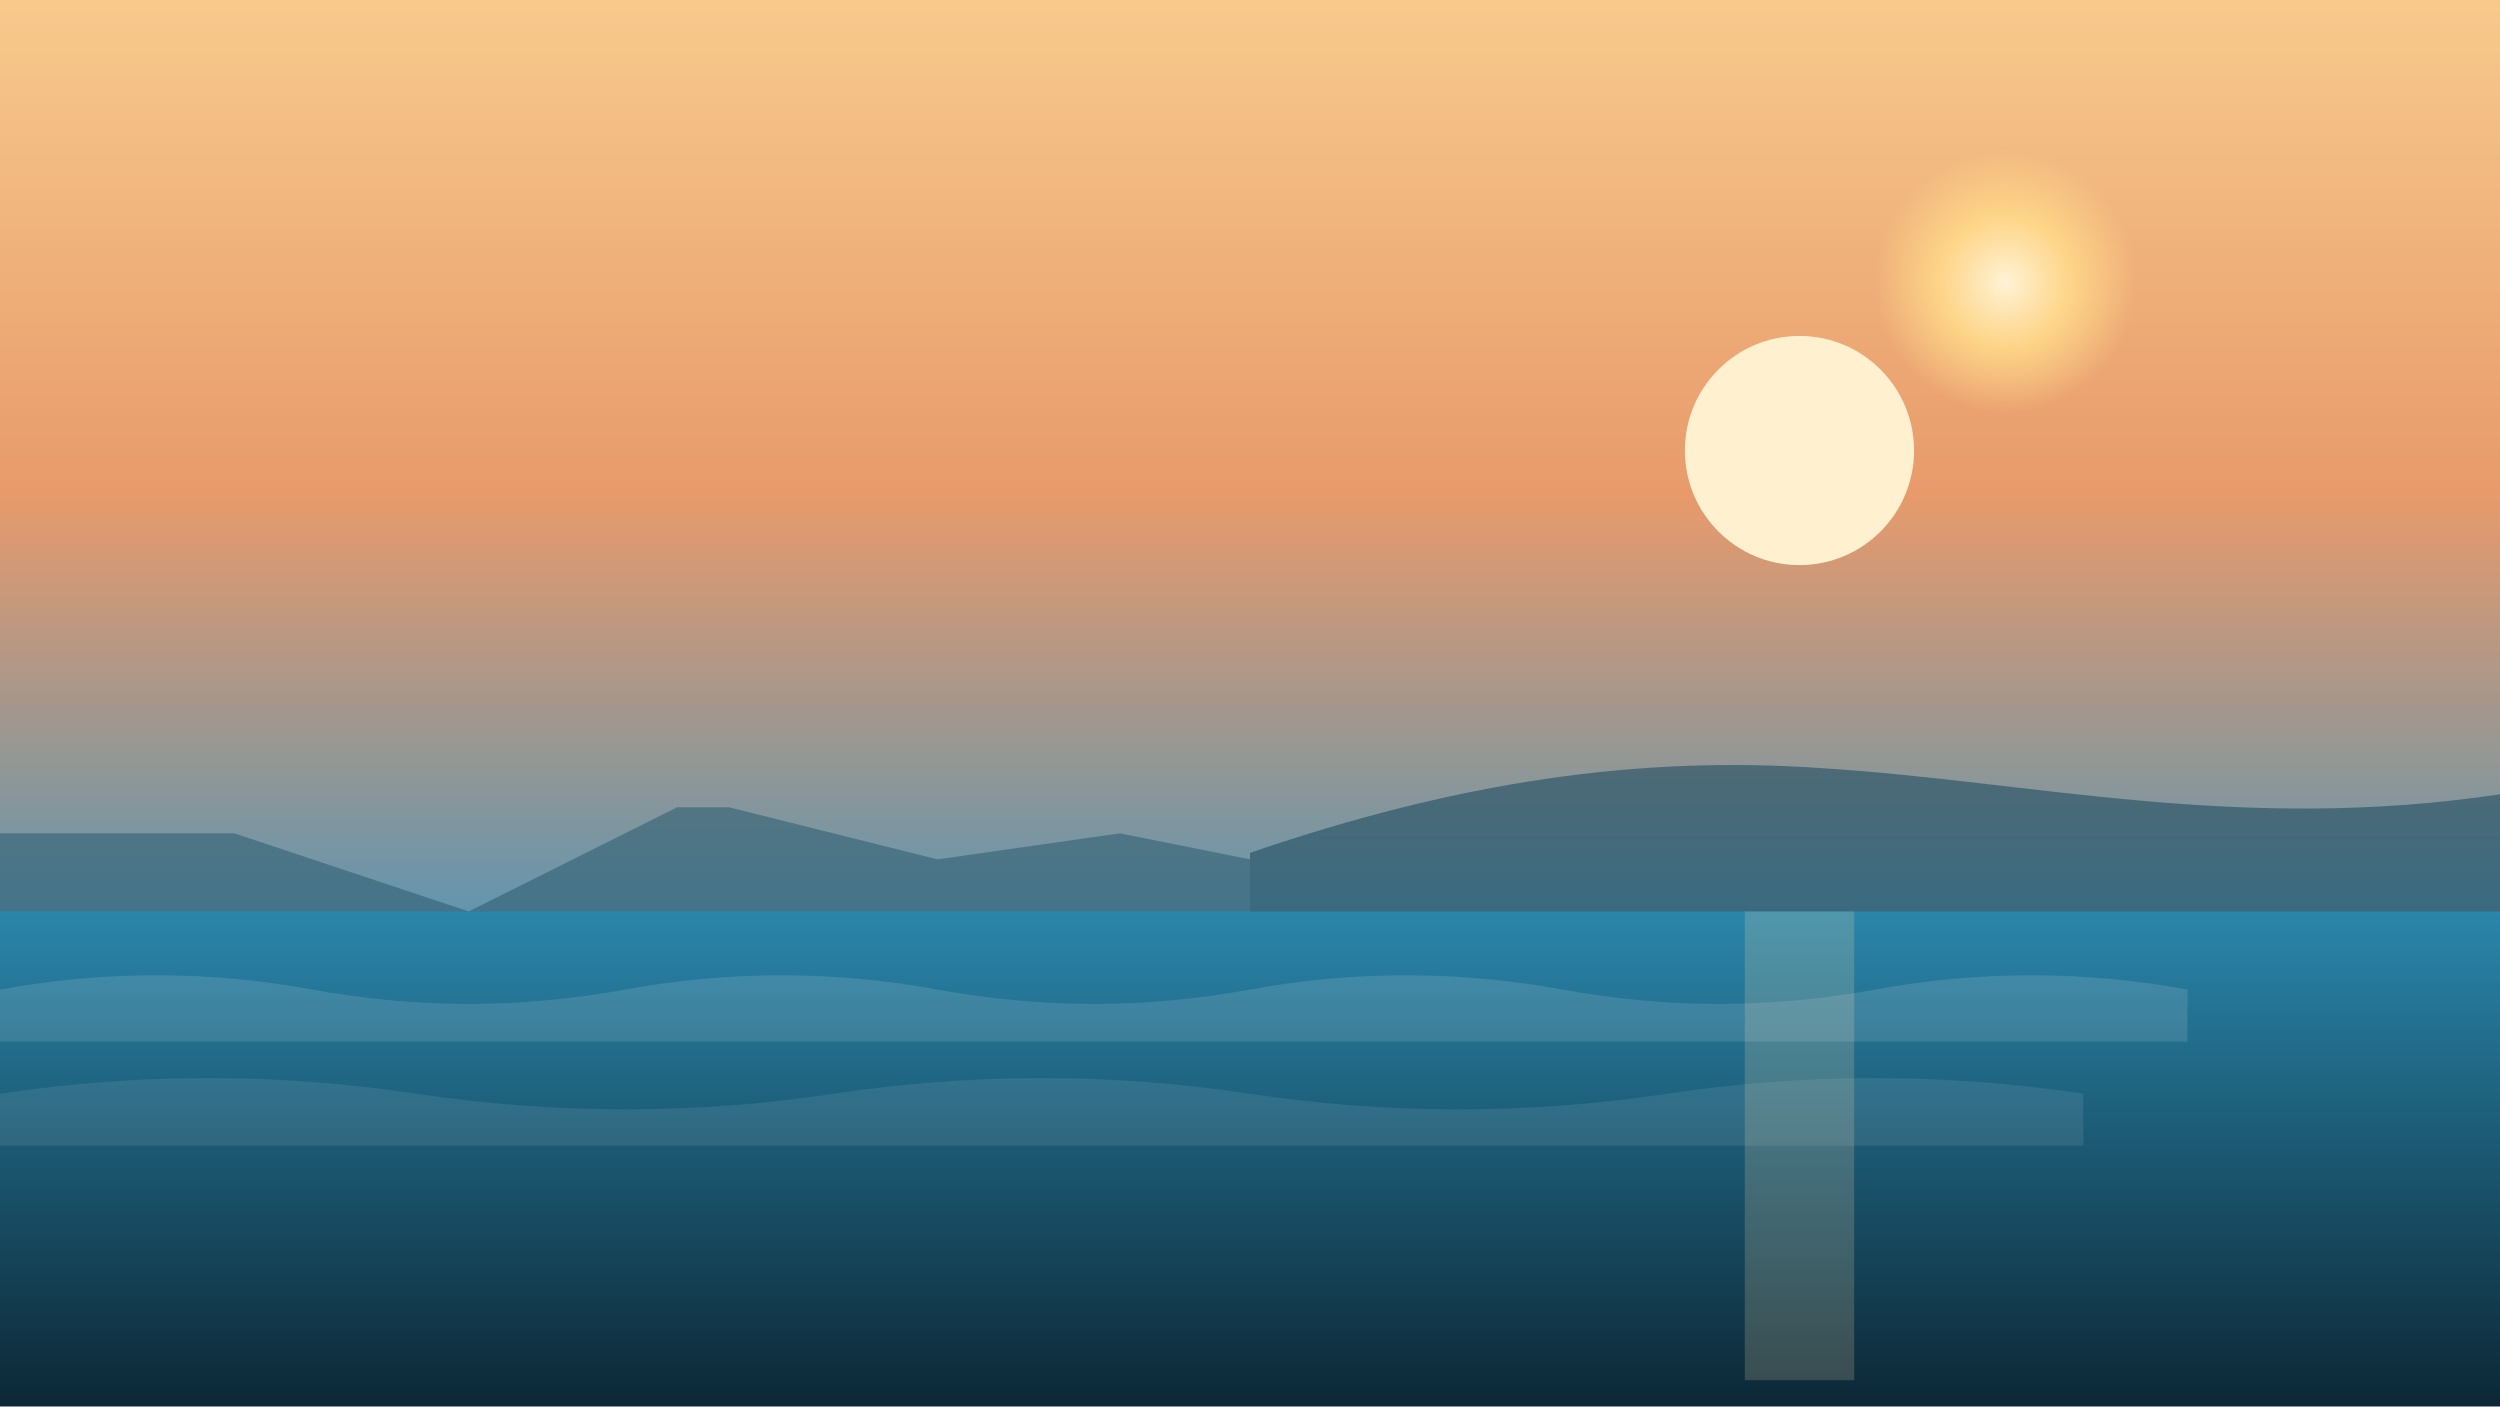
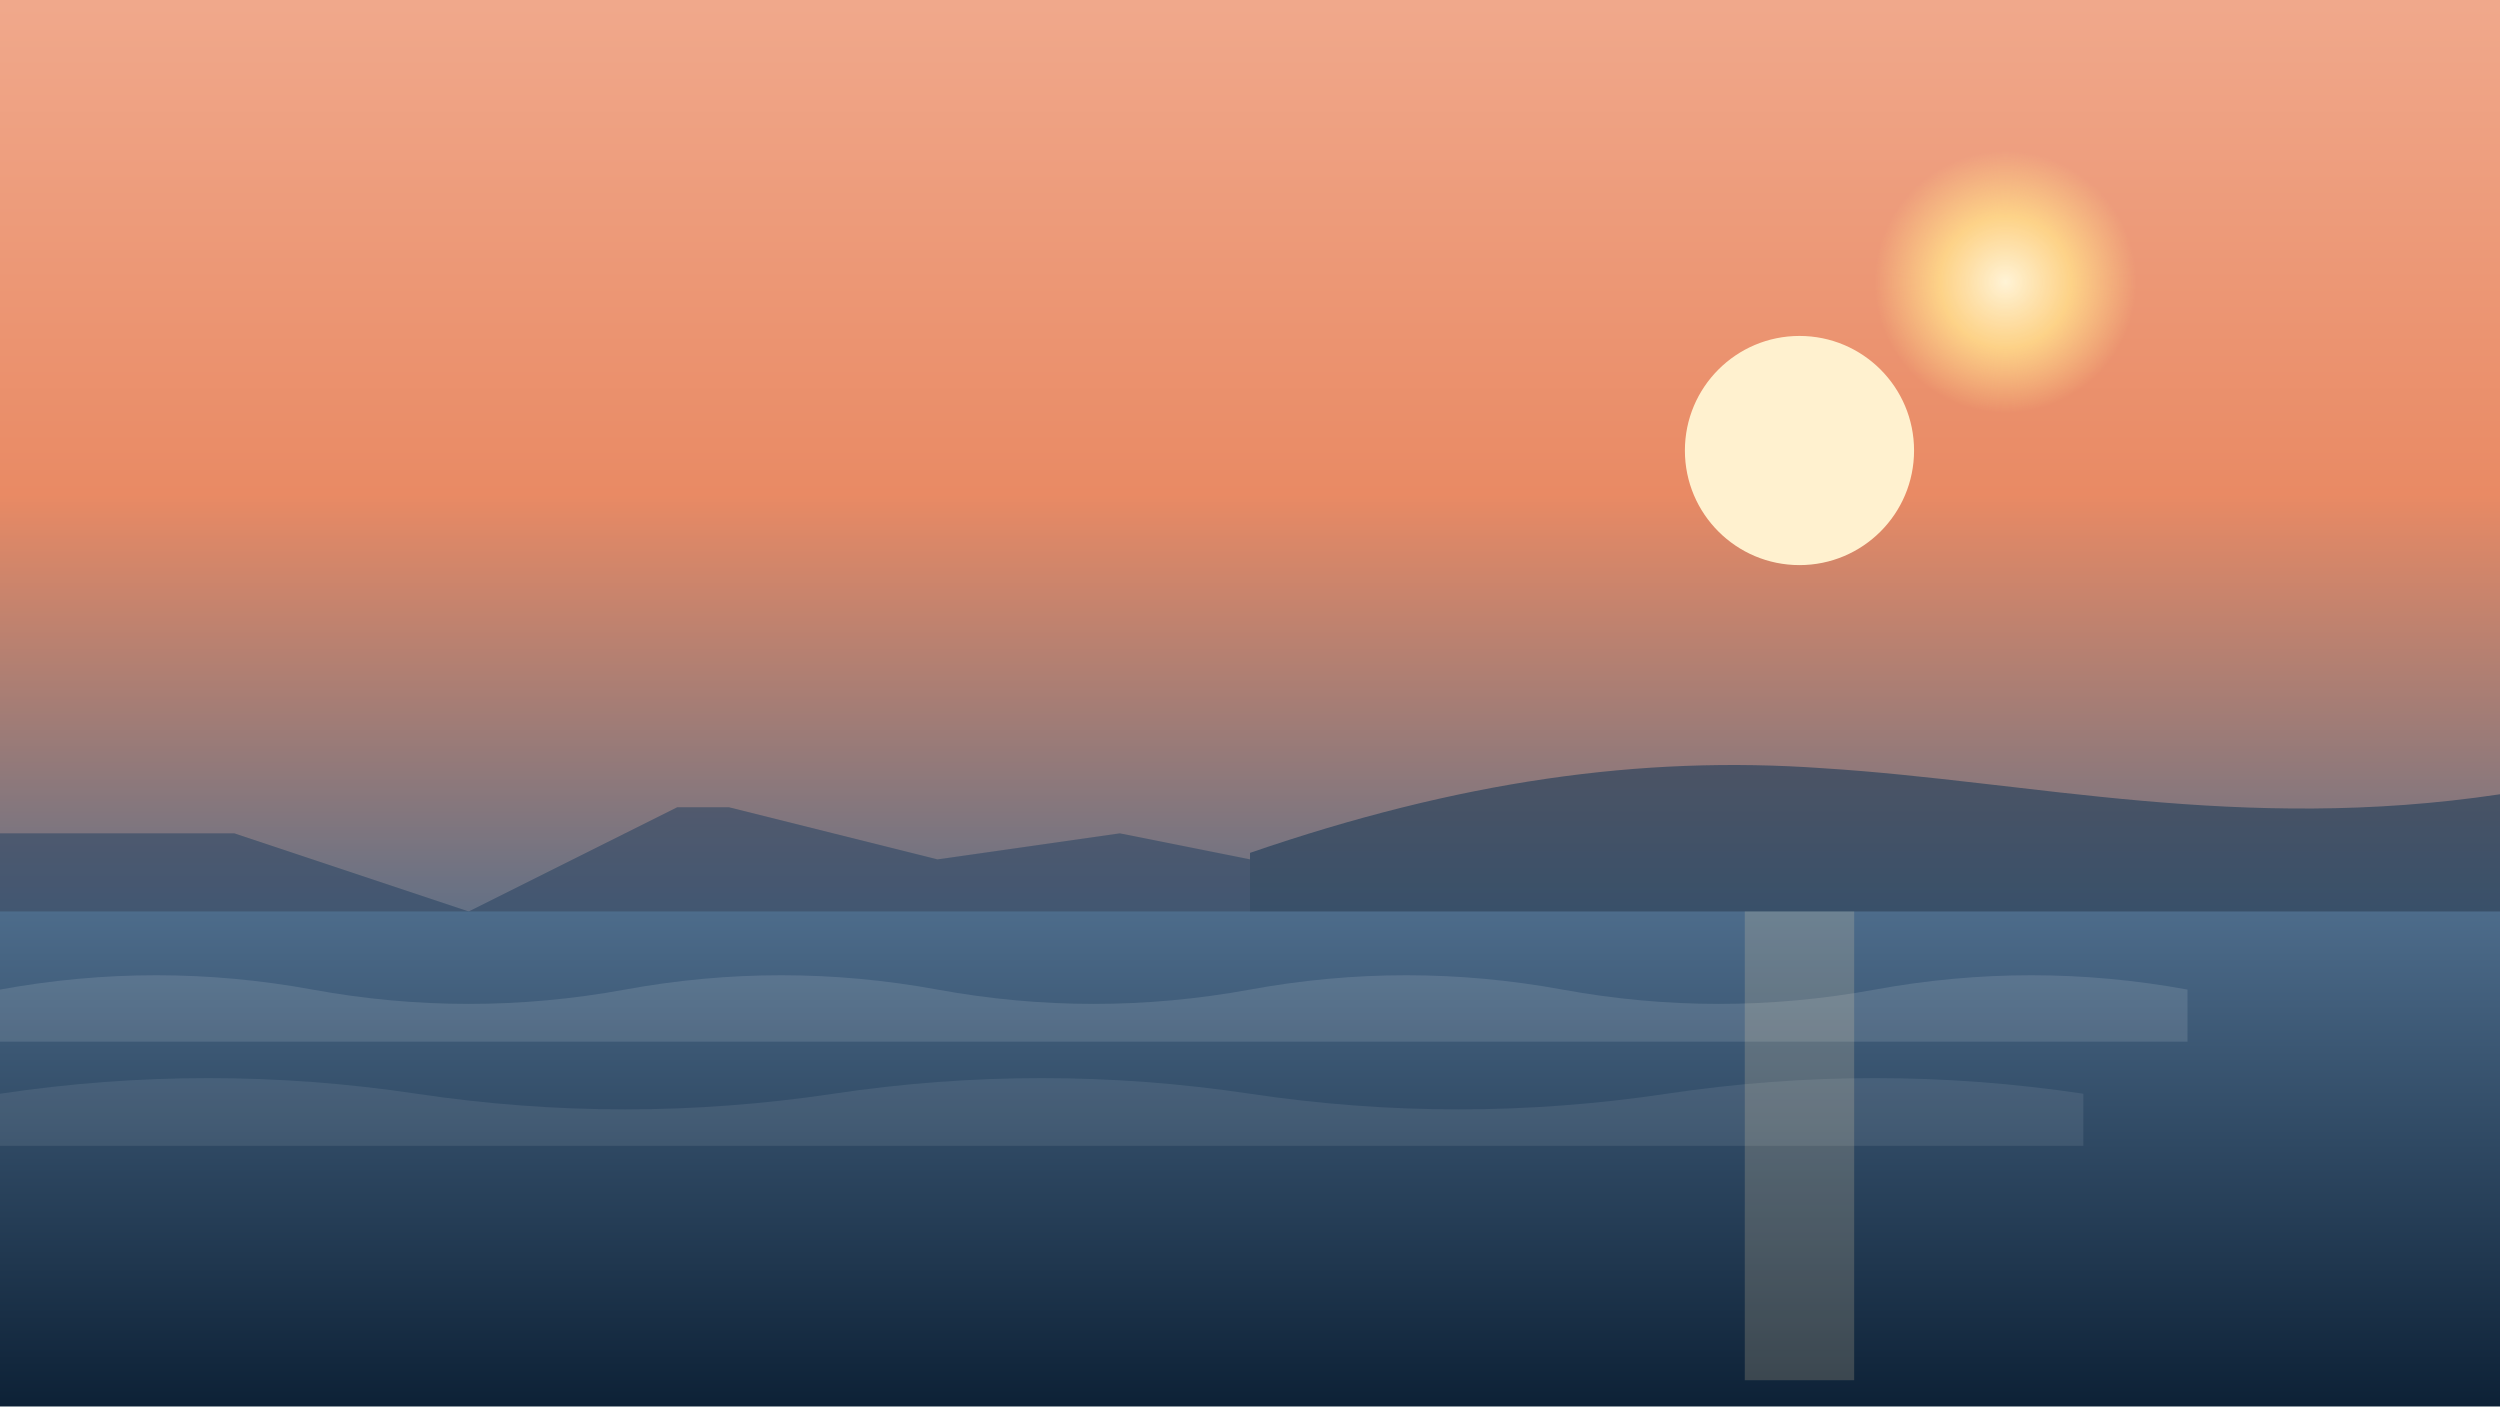
<svg xmlns="http://www.w3.org/2000/svg" width="1920" height="1080" viewBox="0 0 1920 1080" preserveAspectRatio="xMidYMid slice" role="img" aria-label="Bahia de La Linea">
  <defs>
    <linearGradient id="sky" x1="0" y1="0" x2="0" y2="1">
-       <stop offset="0" stop-color="#f7c98b" />
-       <stop offset="0.35" stop-color="#e89a6b" />
-       <stop offset="0.7" stop-color="#4d94b8" />
-       <stop offset="1" stop-color="#163d52" />
+       <stop offset="0" stop-color="#F0A88B" />
+       <stop offset="0.35" stop-color="#E98A64" />
+       <stop offset="0.7" stop-color="#4D6C8B" />
+       <stop offset="1" stop-color="#16324F" />
    </linearGradient>
    <linearGradient id="sea" x1="0" y1="0" x2="0" y2="1">
-       <stop offset="0" stop-color="#2a86ab" />
-       <stop offset="1" stop-color="#0c2735" />
+       <stop offset="0" stop-color="#4D6C8B" />
+       <stop offset="1" stop-color="#0D2136" />
    </linearGradient>
    <radialGradient id="sun" cx="0.72" cy="0.32" r="0.14">
      <stop offset="0" stop-color="#fff3d6" />
      <stop offset="0.5" stop-color="#ffd98a" stop-opacity="0.9" />
      <stop offset="1" stop-color="#ffd98a" stop-opacity="0" />
    </radialGradient>
  </defs>
  <rect width="1920" height="1080" fill="url(#sky)" />
  <circle cx="1382" cy="346" r="360" fill="url(#sun)" />
  <circle cx="1382" cy="346" r="88" fill="#fff1cf" />
-   <path d="M0 640 L180 640 L360 700 L520 620 L560 620 L720 660 L860 640 L960 660 L960 720 L0 720 Z" fill="#2a5a6e" opacity="0.55" />
-   <path d="M960 655 C1120 600 1260 580 1400 590 C1560 600 1720 640 1920 610 L1920 720 L960 720 Z" fill="#1f4d61" opacity="0.6" />
+   <path d="M0 640 L180 640 L360 700 L520 620 L560 620 L720 660 L860 640 L960 660 L960 720 L0 720 Z" fill="#264260" opacity="0.55" />
+   <path d="M960 655 C1120 600 1260 580 1400 590 C1560 600 1720 640 1920 610 L1920 720 L960 720 Z" fill="#1C3A57" opacity="0.6" />
  <rect y="700" width="1920" height="380" fill="url(#sea)" />
  <g fill="#ffffff" opacity="0.12">
    <path d="M0 760 q120 -22 240 0 t240 0 t240 0 t240 0 t240 0 t240 0 t240 0 v40 H0 Z" />
    <path d="M0 840 q160 -24 320 0 t320 0 t320 0 t320 0 t320 0 v40 H0 Z" opacity="0.7" />
  </g>
  <rect x="1340" y="700" width="84" height="360" fill="#ffe6b0" opacity="0.18" />
</svg>
